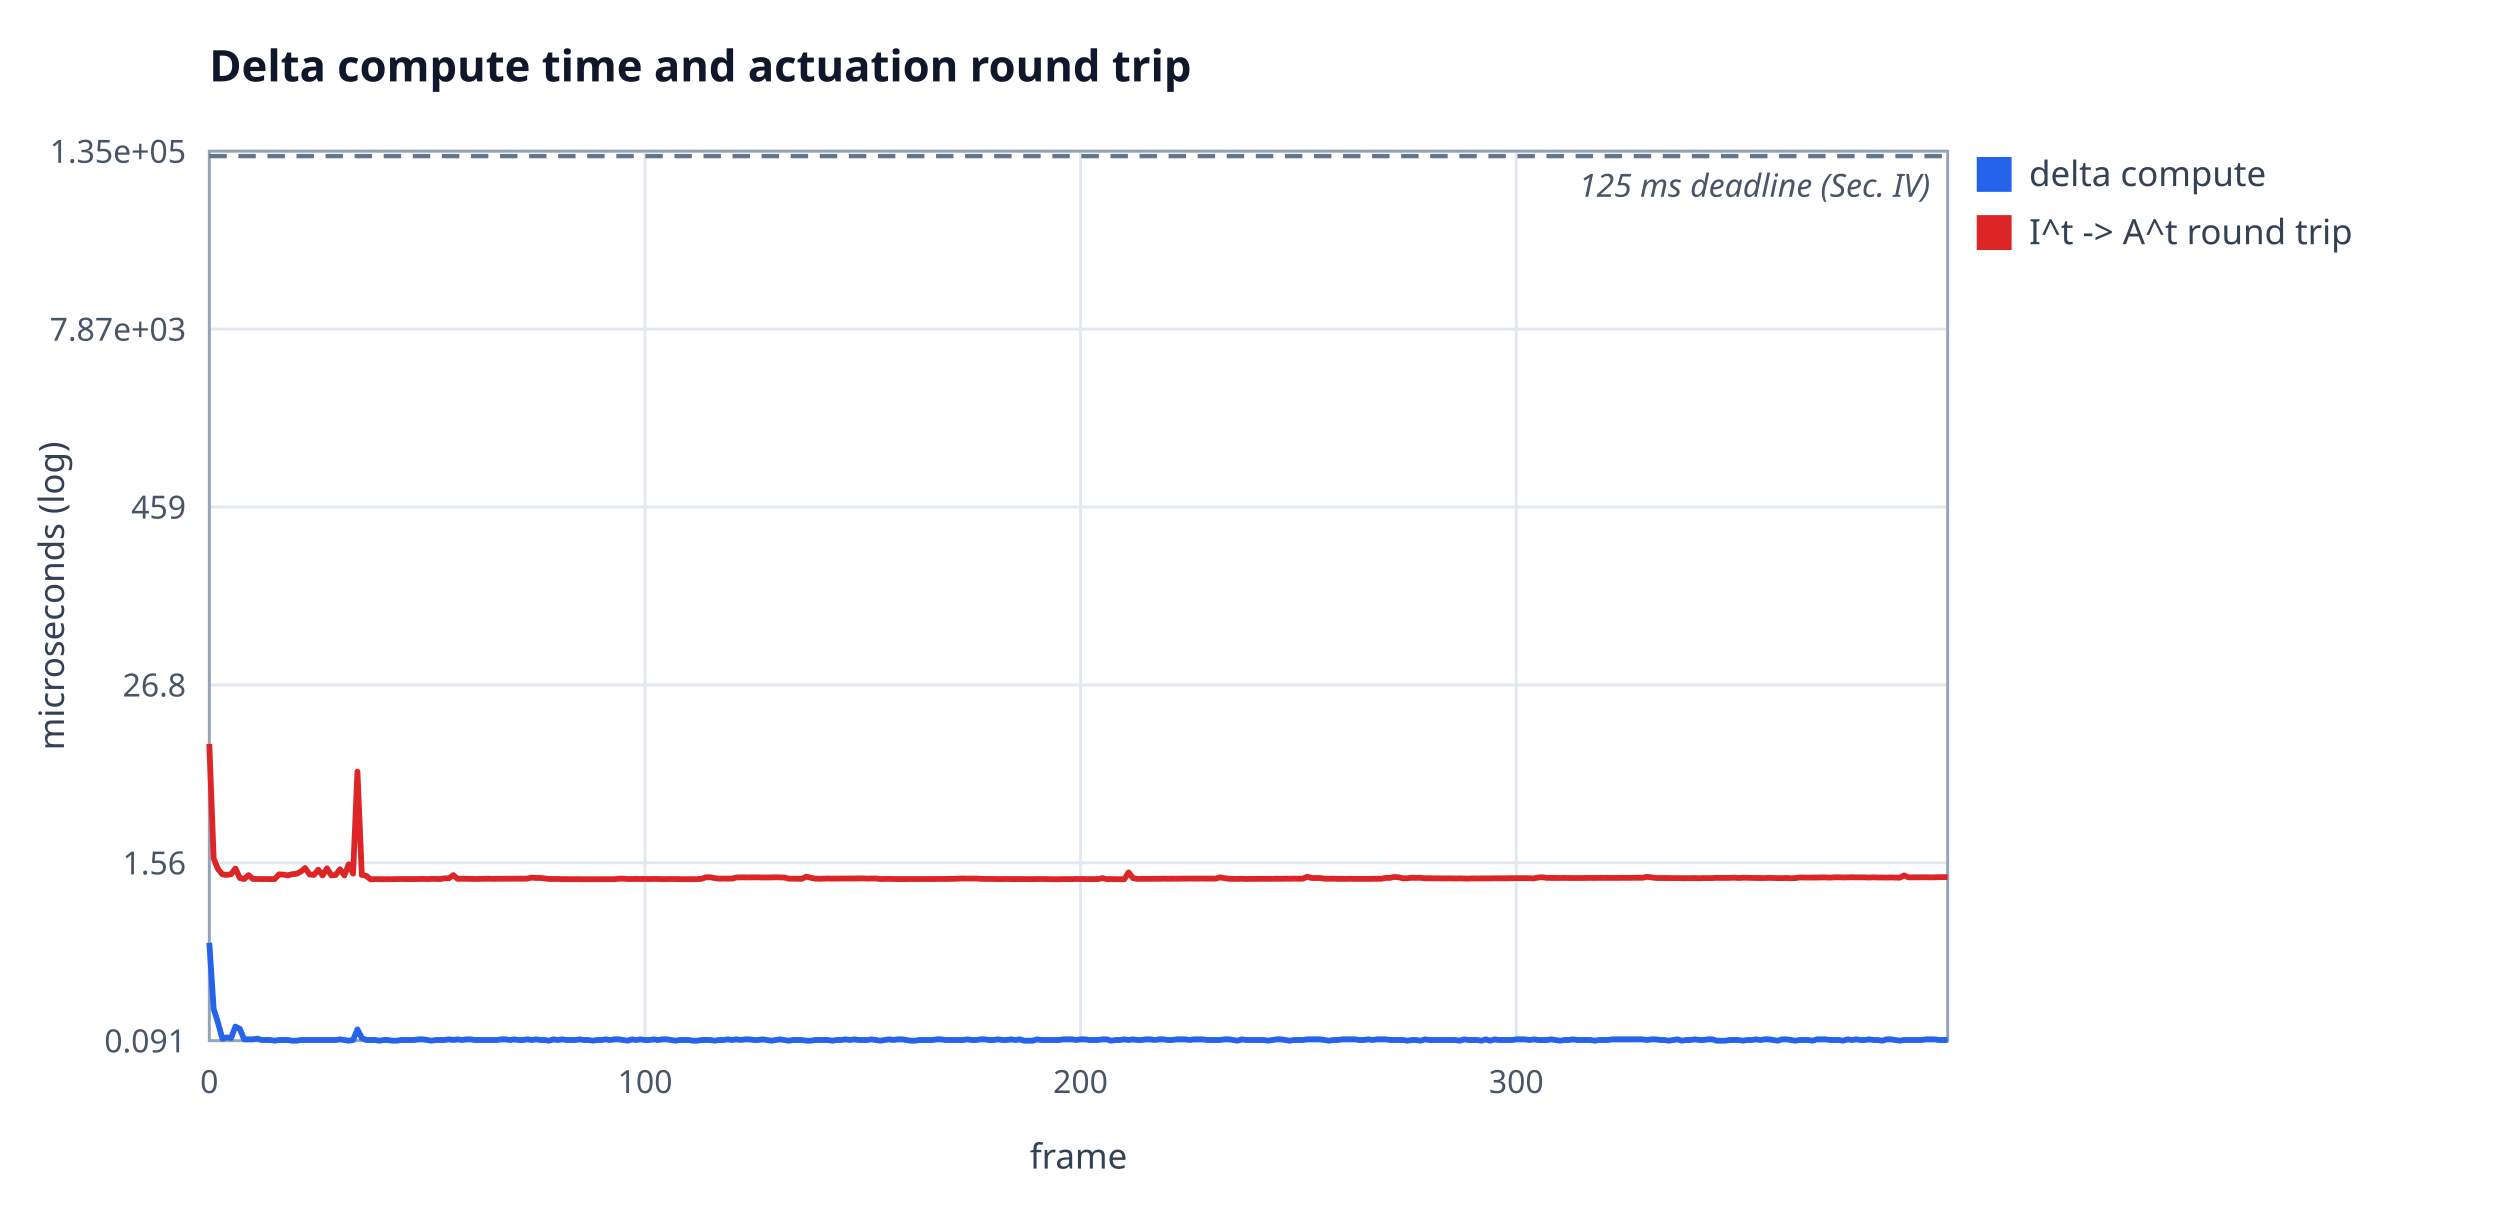
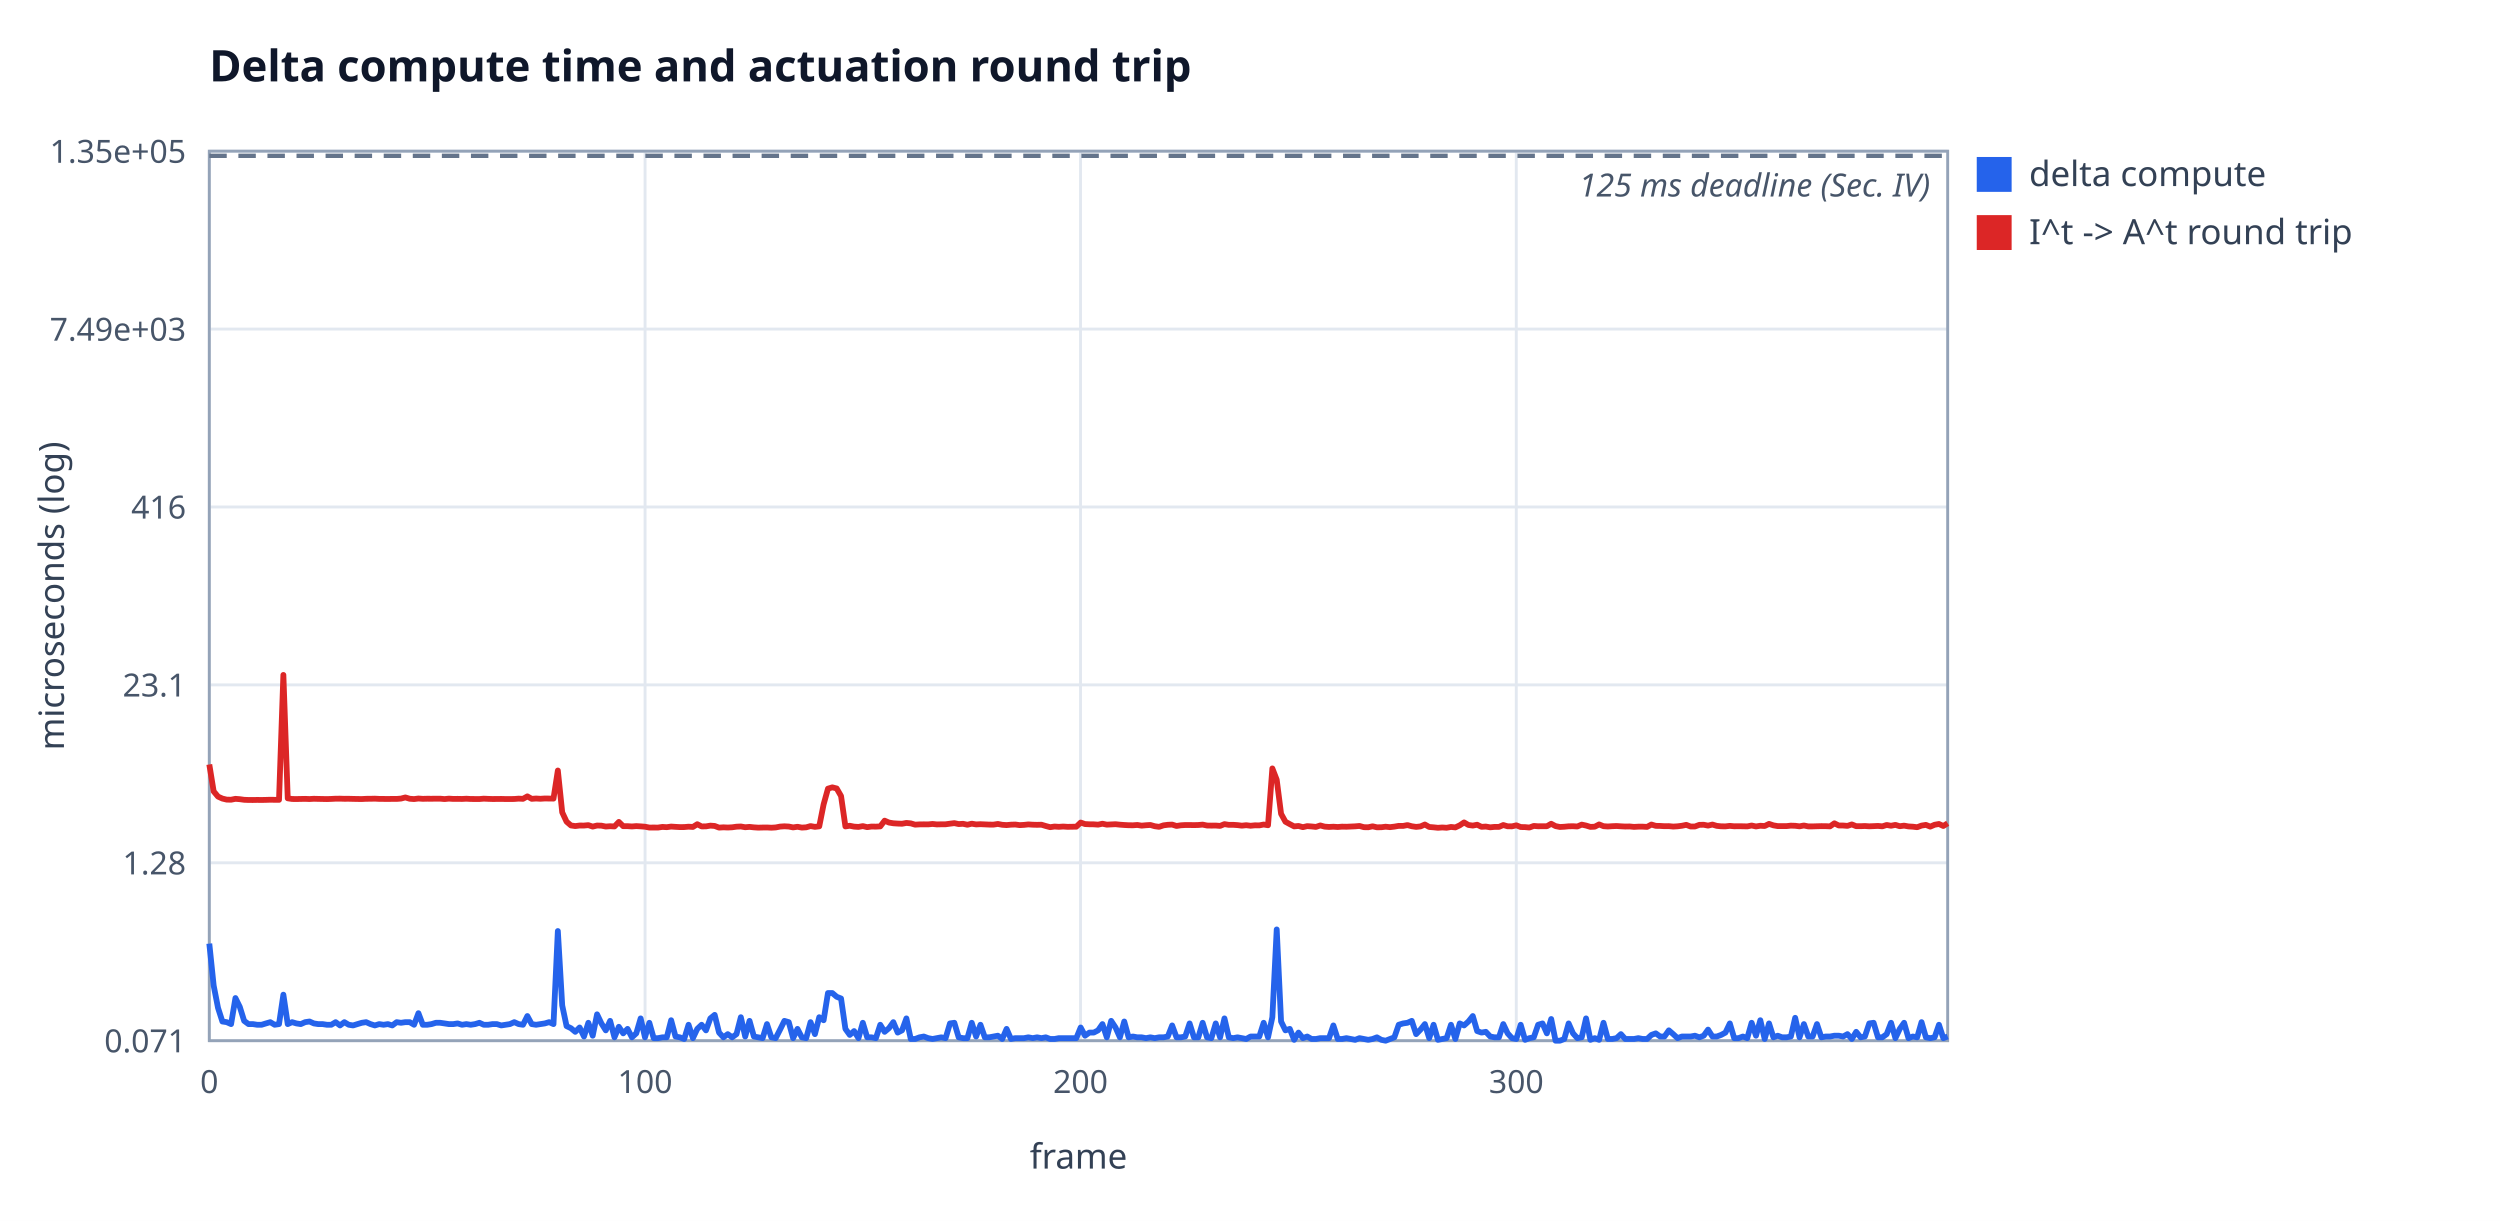
<svg xmlns="http://www.w3.org/2000/svg" viewBox="0 0 860 420" width="860" height="420" role="img" aria-label="Delta compute time and actuation round trip">
  <style>
  .bg{fill:#ffffff}
  .frame{stroke:#94a3b8;stroke-width:1;fill:none}
  .grid{stroke:#e2e8f0;stroke-width:1}
  .tick{fill:#475569;font:11px sans-serif}
  .axis{fill:#334155;font:12px sans-serif}
  .title{fill:#0f172a;font:bold 15px sans-serif}
  .rule{stroke:#64748b;stroke-width:1.5;stroke-dasharray:6 4}
  .rulelab{fill:#475569;font:italic 11px sans-serif}
  .legend{fill:#334155;font:12px sans-serif}
  @media (prefers-color-scheme: dark){
    .bg{fill:#0b1120}
    .frame{stroke:#475569}
    .grid{stroke:#1e293b}
    .tick{fill:#94a3b8}
    .axis{fill:#cbd5e1}
    .title{fill:#f1f5f9}
    .rule{stroke:#94a3b8}
    .rulelab{fill:#94a3b8}
    .legend{fill:#cbd5e1}
  }
</style>
  <rect class="bg" x="0" y="0" width="860" height="420" />
  <text class="title" x="72.0" y="28">Delta compute time and actuation round trip</text>
  <line class="grid" x1="72.0" y1="358.0" x2="670.0" y2="358.0" />
-   <text class="tick" x="64.0" y="362.0" text-anchor="end">0.091</text>
+   <text class="tick" x="64.0" y="362.0" text-anchor="end">0.071</text>
  <line class="grid" x1="72.0" y1="296.8" x2="670.0" y2="296.8" />
-   <text class="tick" x="64.0" y="300.8" text-anchor="end">1.56</text>
+   <text class="tick" x="64.0" y="300.8" text-anchor="end">1.28</text>
  <line class="grid" x1="72.0" y1="235.6" x2="670.0" y2="235.6" />
-   <text class="tick" x="64.0" y="239.6" text-anchor="end">26.8</text>
+   <text class="tick" x="64.0" y="239.6" text-anchor="end">23.1</text>
  <line class="grid" x1="72.0" y1="174.4" x2="670.0" y2="174.4" />
-   <text class="tick" x="64.0" y="178.4" text-anchor="end">459</text>
+   <text class="tick" x="64.0" y="178.4" text-anchor="end">416</text>
  <line class="grid" x1="72.0" y1="113.2" x2="670.0" y2="113.2" />
-   <text class="tick" x="64.0" y="117.2" text-anchor="end">7.87e+03</text>
+   <text class="tick" x="64.0" y="117.2" text-anchor="end">7.49e+03</text>
  <line class="grid" x1="72.0" y1="52.0" x2="670.0" y2="52.0" />
  <text class="tick" x="64.0" y="56.0" text-anchor="end">1.35e+05</text>
  <line class="grid" x1="72.0" y1="52.0" x2="72.0" y2="358.0" />
  <text class="tick" x="72.0" y="376.0" text-anchor="middle">0</text>
  <line class="grid" x1="221.9" y1="52.0" x2="221.9" y2="358.0" />
  <text class="tick" x="221.9" y="376.0" text-anchor="middle">100</text>
  <line class="grid" x1="371.7" y1="52.0" x2="371.7" y2="358.0" />
  <text class="tick" x="371.7" y="376.0" text-anchor="middle">200</text>
  <line class="grid" x1="521.6" y1="52.0" x2="521.6" y2="358.0" />
  <text class="tick" x="521.6" y="376.0" text-anchor="middle">300</text>
  <rect class="frame" x="72.0" y="52.0" width="598.0" height="306.0" />
  <text class="axis" x="371.0" y="402.0" text-anchor="middle">frame</text>
  <text class="axis" x="22.0" y="205.0" text-anchor="middle" transform="rotate(-90 22.0 205.0)">microseconds (log)</text>
-   <line class="rule" x1="72.0" y1="53.7" x2="670.0" y2="53.7" />
-   <text class="rulelab" x="664.0" y="67.7" text-anchor="end">125 ms deadline (Sec. IV)</text>
-   <polyline fill="none" stroke="#2563eb" stroke-width="2" stroke-linejoin="round" points="72.00,324.31 73.50,347.09 75.00,351.86 76.50,357.30 77.99,356.85 79.49,357.07 80.99,353.15 82.49,353.92 83.99,357.53 85.49,357.53 86.99,357.53 88.49,357.30 89.98,357.76 91.48,357.76 92.98,357.76 94.48,358.00 95.98,357.76 97.48,357.76 98.98,357.76 100.48,358.00 101.97,358.00 103.47,357.76 104.97,357.76 106.47,357.76 107.97,357.76 109.47,357.76 110.97,357.76 112.47,357.76 113.96,357.76 115.46,357.76 116.96,357.53 118.46,357.76 119.96,358.00 121.46,357.76 122.96,354.11 124.46,357.07 125.95,357.76 127.45,357.76 128.95,357.76 130.45,358.00 131.95,357.76 133.45,357.76 134.95,358.00 136.45,358.00 137.94,357.76 139.44,357.76 140.94,357.76 142.44,357.76 143.94,357.53 145.44,357.53 146.94,357.76 148.44,358.00 149.93,357.76 151.43,357.76 152.93,357.76 154.43,357.53 155.93,357.76 157.43,357.53 158.93,357.76 160.43,357.53 161.92,357.53 163.42,357.76 164.92,357.76 166.42,357.76 167.92,357.76 169.42,357.76 170.92,357.76 172.42,357.53 173.91,357.53 175.41,357.76 176.91,357.53 178.41,357.76 179.91,357.76 181.41,357.53 182.91,357.76 184.41,357.53 185.90,357.76 187.40,357.76 188.90,358.00 190.40,357.53 191.90,357.76 193.40,357.53 194.90,357.76 196.40,357.76 197.89,357.76 199.39,357.53 200.89,357.76 202.39,357.76 203.89,358.00 205.39,357.76 206.89,357.76 208.39,357.53 209.88,357.76 211.38,357.53 212.88,357.53 214.38,357.76 215.88,358.00 217.38,357.53 218.88,357.76 220.38,357.53 221.87,357.76 223.37,357.76 224.87,357.53 226.37,357.76 227.87,357.53 229.37,357.53 230.87,357.76 232.37,358.00 233.86,357.76 235.36,357.76 236.86,357.76 238.36,358.00 239.86,358.00 241.36,357.76 242.86,357.76 244.36,357.76 245.85,358.00 247.35,357.76 248.85,357.76 250.35,357.53 251.85,357.76 253.35,357.53 254.85,357.76 256.35,357.53 257.84,357.53 259.34,357.76 260.84,357.76 262.34,357.53 263.84,357.76 265.34,358.00 266.84,357.76 268.34,357.53 269.83,357.76 271.33,358.00 272.83,357.76 274.33,357.76 275.83,357.76 277.33,358.00 278.83,358.00 280.33,357.76 281.82,357.76 283.32,357.76 284.82,357.76 286.32,358.00 287.82,357.76 289.32,357.76 290.82,357.53 292.32,357.76 293.81,357.53 295.31,357.76 296.81,357.76 298.31,357.76 299.81,357.53 301.31,357.76 302.81,358.00 304.31,357.76 305.80,357.53 307.30,357.76 308.80,357.53 310.30,357.53 311.80,357.76 313.30,358.00 314.80,358.00 316.30,357.76 317.79,357.76 319.29,357.76 320.79,357.76 322.29,357.53 323.79,357.53 325.29,357.76 326.79,357.76 328.29,357.76 329.78,357.76 331.28,357.76 332.78,357.53 334.28,357.76 335.78,357.76 337.28,357.53 338.78,357.53 340.28,357.76 341.77,357.76 343.27,357.53 344.77,357.76 346.27,357.76 347.77,357.53 349.27,357.76 350.77,357.53 352.27,358.00 353.76,358.00 355.26,358.00 356.76,357.53 358.26,357.76 359.76,357.76 361.26,357.76 362.76,357.76 364.26,357.76 365.75,357.53 367.25,357.53 368.75,357.53 370.25,357.76 371.75,357.53 373.25,357.53 374.75,357.76 376.25,357.76 377.74,357.76 379.24,357.53 380.74,357.53 382.24,358.00 383.74,357.76 385.24,357.76 386.74,357.53 388.24,357.76 389.73,357.53 391.23,357.76 392.73,357.76 394.23,357.53 395.73,357.53 397.23,357.76 398.73,357.53 400.23,357.53 401.72,357.76 403.22,357.76 404.72,357.53 406.22,357.53 407.72,357.53 409.22,357.76 410.72,357.53 412.22,357.53 413.71,357.53 415.21,357.76 416.71,357.76 418.21,357.76 419.71,357.76 421.21,357.53 422.71,357.53 424.21,357.76 425.70,358.00 427.20,357.53 428.70,357.76 430.20,357.76 431.70,357.76 433.20,357.76 434.70,357.76 436.20,358.00 437.69,357.76 439.19,357.53 440.69,357.53 442.19,357.76 443.69,358.00 445.19,357.76 446.69,357.76 448.19,357.76 449.68,357.53 451.18,357.53 452.68,357.53 454.18,357.53 455.68,357.76 457.18,358.00 458.68,357.76 460.18,357.76 461.67,357.53 463.17,357.53 464.67,357.53 466.17,357.53 467.67,357.76 469.17,357.76 470.67,357.53 472.17,357.76 473.66,357.53 475.16,357.53 476.66,357.53 478.16,357.76 479.66,357.76 481.16,357.76 482.66,357.76 484.16,358.00 485.65,357.76 487.15,357.76 488.65,358.00 490.15,357.53 491.65,357.76 493.15,357.76 494.65,357.76 496.15,357.76 497.64,357.76 499.14,357.76 500.64,357.76 502.14,358.00 503.64,357.53 505.14,357.76 506.64,357.76 508.14,357.76 509.63,358.00 511.13,357.53 512.63,358.00 514.13,357.53 515.63,357.76 517.13,357.76 518.63,357.76 520.13,357.76 521.62,357.53 523.12,357.53 524.62,357.53 526.12,357.76 527.62,357.53 529.12,357.76 530.62,357.76 532.12,357.76 533.61,357.53 535.11,357.76 536.61,358.00 538.11,357.76 539.61,357.76 541.11,357.53 542.61,357.76 544.11,357.76 545.60,357.76 547.10,357.76 548.60,358.00 550.10,357.76 551.60,357.76 553.10,357.76 554.60,357.53 556.10,357.53 557.59,357.53 559.09,357.53 560.59,357.53 562.09,357.53 563.59,357.53 565.09,357.53 566.59,357.76 568.09,357.53 569.58,357.53 571.08,357.76 572.58,357.76 574.08,358.00 575.58,357.76 577.08,357.53 578.58,358.00 580.08,357.76 581.57,357.76 583.07,357.53 584.57,357.76 586.07,357.76 587.57,357.53 589.07,357.53 590.57,358.00 592.07,358.00 593.56,358.00 595.06,357.76 596.56,357.76 598.06,357.76 599.56,358.00 601.06,357.76 602.56,357.76 604.06,357.53 605.55,357.76 607.05,357.53 608.55,357.53 610.05,357.76 611.55,358.00 613.05,357.53 614.55,357.53 616.05,357.76 617.54,358.00 619.04,357.76 620.54,357.76 622.04,357.76 623.54,358.00 625.04,357.53 626.54,357.53 628.04,357.53 629.53,357.76 631.03,357.76 632.53,357.76 634.03,358.00 635.53,357.53 637.03,357.76 638.53,357.53 640.03,357.76 641.52,357.76 643.02,357.53 644.52,357.76 646.02,357.76 647.52,358.00 649.02,357.53 650.52,357.53 652.02,357.76 653.51,358.00 655.01,357.76 656.51,357.76 658.01,357.76 659.51,357.76 661.01,357.76 662.51,357.53 664.01,357.53 665.50,357.53 667.00,357.76 668.50,357.76 670.00,357.76 " />
-   <polyline fill="none" stroke="#dc2626" stroke-width="2" stroke-linejoin="round" points="72.00,255.92 73.50,295.32 75.00,298.97 76.50,300.77 77.99,300.97 79.49,300.72 80.99,298.77 82.49,302.03 83.99,302.39 85.49,301.05 86.99,302.35 88.49,302.37 89.98,302.40 91.48,302.39 92.98,302.42 94.48,302.40 95.98,300.78 97.48,300.87 98.98,301.12 100.48,300.73 101.97,300.59 103.47,299.83 104.97,298.61 106.47,300.80 107.97,300.98 109.47,299.19 110.97,301.14 112.47,298.70 113.96,301.12 115.46,301.00 116.96,299.03 118.46,301.15 119.96,297.34 121.46,300.52 122.96,265.45 124.46,300.97 125.95,301.25 127.45,302.48 128.95,302.42 130.45,302.44 131.95,302.46 133.45,302.42 134.95,302.44 136.45,302.40 137.94,302.39 139.44,302.40 140.94,302.40 142.44,302.40 143.94,302.37 145.44,302.35 146.94,302.40 148.44,302.35 149.93,302.35 151.43,302.40 152.93,302.14 154.43,302.14 155.93,301.05 157.43,302.30 158.93,302.30 160.43,302.30 161.92,302.33 163.42,302.37 164.92,302.35 166.42,302.30 167.92,302.28 169.42,302.33 170.92,302.30 172.42,302.30 173.91,302.28 175.41,302.28 176.91,302.28 178.41,302.26 179.91,302.26 181.41,302.24 182.91,301.87 184.41,302.03 185.90,302.00 187.40,302.19 188.90,302.37 190.40,302.37 191.90,302.37 193.40,302.42 194.90,302.42 196.40,302.44 197.89,302.44 199.39,302.44 200.89,302.46 202.39,302.46 203.89,302.44 205.39,302.46 206.89,302.44 208.39,302.44 209.88,302.44 211.38,302.44 212.88,302.26 214.38,302.26 215.88,302.39 217.38,302.39 218.88,302.35 220.38,302.37 221.87,302.37 223.37,302.39 224.87,302.35 226.37,302.37 227.87,302.42 229.37,302.40 230.87,302.39 232.37,302.40 233.86,302.42 235.36,302.44 236.86,302.42 238.36,302.44 239.86,302.44 241.36,302.30 242.86,301.79 244.36,301.79 245.85,302.07 247.35,302.26 248.85,302.23 250.35,302.24 251.85,302.23 253.35,301.84 254.85,301.82 256.35,301.82 257.84,301.84 259.34,301.80 260.84,301.82 262.34,301.86 263.84,301.84 265.34,301.84 266.84,301.79 268.34,301.84 269.83,301.86 271.33,302.26 272.83,302.28 274.33,302.28 275.83,302.32 277.33,301.55 278.83,301.94 280.33,302.24 281.82,302.30 283.32,302.26 284.82,302.21 286.32,302.24 287.82,302.23 289.32,302.21 290.82,302.21 292.32,302.19 293.81,302.21 295.31,302.17 296.81,302.16 298.31,302.23 299.81,302.21 301.31,302.19 302.81,302.39 304.31,302.35 305.80,302.35 307.30,302.37 308.80,302.40 310.30,302.40 311.80,302.40 313.30,302.39 314.80,302.40 316.30,302.39 317.79,302.39 319.29,302.39 320.79,302.40 322.29,302.37 323.79,302.37 325.29,302.37 326.79,302.33 328.29,302.32 329.78,302.23 331.28,302.19 332.78,302.23 334.28,302.23 335.78,302.21 337.28,302.32 338.78,302.35 340.28,302.37 341.77,302.37 343.27,302.40 344.77,302.40 346.27,302.37 347.77,302.40 349.27,302.40 350.77,302.40 352.27,302.40 353.76,302.42 355.26,302.42 356.76,302.39 358.26,302.39 359.76,302.40 361.26,302.44 362.76,302.46 364.26,302.46 365.75,302.40 367.25,302.42 368.75,302.42 370.25,302.37 371.75,302.39 373.25,302.40 374.75,302.42 376.25,302.42 377.74,302.40 379.24,302.07 380.74,302.42 382.24,302.39 383.74,302.44 385.24,302.44 386.74,302.48 388.24,300.11 389.73,302.05 391.23,302.35 392.73,302.32 394.23,302.32 395.73,302.32 397.23,302.30 398.73,302.30 400.23,302.26 401.72,302.30 403.22,302.26 404.72,302.28 406.22,302.26 407.72,302.24 409.22,302.23 410.72,302.24 412.22,302.24 413.71,302.23 415.21,302.24 416.71,302.24 418.21,302.24 419.71,301.80 421.21,302.08 422.71,302.30 424.21,302.33 425.70,302.35 427.20,302.30 428.70,302.37 430.20,302.33 431.70,302.35 433.20,302.32 434.70,302.32 436.20,302.32 437.69,302.32 439.19,302.28 440.69,302.30 442.19,302.28 443.69,302.28 445.19,302.24 446.69,302.28 448.19,302.24 449.68,301.60 451.18,302.03 452.68,302.05 454.18,302.05 455.68,302.28 457.18,302.30 458.68,302.26 460.18,302.33 461.67,302.33 463.17,302.33 464.67,302.30 466.17,302.35 467.67,302.35 469.17,302.35 470.67,302.33 472.17,302.32 473.66,302.28 475.16,302.30 476.66,302.00 478.16,301.98 479.66,301.67 481.16,301.79 482.66,302.16 484.16,302.10 485.65,301.94 487.15,301.98 488.65,301.96 490.15,302.14 491.65,302.10 493.15,302.16 494.65,302.14 496.15,302.16 497.64,302.17 499.14,302.16 500.64,302.19 502.14,302.16 503.64,302.21 505.14,302.23 506.64,302.16 508.14,302.19 509.63,302.16 511.13,302.16 512.63,302.16 514.13,302.14 515.63,302.14 517.13,302.14 518.63,302.12 520.13,302.12 521.62,302.08 523.12,302.08 524.62,302.08 526.12,302.12 527.62,302.16 529.12,301.87 530.62,301.77 532.12,302.00 533.61,302.01 535.11,302.01 536.61,302.03 538.11,302.00 539.61,302.03 541.11,302.03 542.61,302.05 544.11,302.05 545.60,302.01 547.10,302.00 548.60,302.01 550.10,301.98 551.60,302.00 553.10,301.98 554.60,302.00 556.10,302.00 557.59,301.98 559.09,301.98 560.59,301.98 562.09,301.96 563.59,301.94 565.09,301.94 566.59,301.63 568.09,301.82 569.58,302.01 571.08,302.05 572.58,302.03 574.08,302.03 575.58,302.07 577.08,302.07 578.58,302.10 580.08,302.10 581.57,302.08 583.07,302.07 584.57,302.12 586.07,302.05 587.57,302.08 589.07,302.05 590.57,301.98 592.07,302.00 593.56,302.01 595.06,301.98 596.56,301.93 598.06,302.03 599.56,301.96 601.06,301.96 602.56,302.00 604.06,302.03 605.55,302.03 607.05,302.05 608.55,301.98 610.05,302.03 611.55,302.07 613.05,302.07 614.55,302.03 616.05,302.12 617.54,302.07 619.04,301.86 620.54,301.87 622.04,301.89 623.54,301.87 625.04,301.87 626.54,301.82 628.04,301.84 629.53,301.91 631.03,301.79 632.53,301.79 634.03,301.84 635.53,301.82 637.03,301.77 638.53,301.82 640.03,301.82 641.52,301.82 643.02,301.87 644.52,301.80 646.02,301.86 647.52,301.86 649.02,301.89 650.52,301.84 652.02,301.89 653.51,301.93 655.01,301.15 656.51,301.82 658.01,301.80 659.51,301.79 661.01,301.80 662.51,301.77 664.01,301.82 665.50,301.79 667.00,301.74 668.50,301.72 670.00,301.75 " />
+   <line class="rule" x1="72.0" y1="53.6" x2="670.0" y2="53.6" />
+   <text class="rulelab" x="664.0" y="67.6" text-anchor="end">125 ms deadline (Sec. IV)</text>
+   <polyline fill="none" stroke="#2563eb" stroke-width="2" stroke-linejoin="round" points="72.00,324.60 73.50,339.03 75.00,346.72 76.50,351.40 77.99,351.62 79.49,352.29 80.99,343.33 82.49,346.37 83.99,351.18 85.49,352.29 86.99,352.29 88.49,352.52 89.98,352.52 91.48,352.06 92.98,351.62 94.48,352.52 95.98,352.29 97.48,342.17 98.98,352.29 100.48,351.62 101.97,352.06 103.47,352.29 104.97,351.62 106.47,351.40 107.97,352.06 109.47,352.29 110.97,352.29 112.47,352.52 113.96,352.52 115.46,351.62 116.96,352.75 118.46,351.62 119.96,352.52 121.46,352.75 122.96,352.29 124.46,351.84 125.95,351.62 127.45,352.29 128.95,352.75 130.45,352.29 131.95,352.52 133.45,352.29 134.95,352.75 136.45,351.62 137.94,351.84 139.44,351.62 140.94,351.62 142.44,352.52 143.94,348.54 145.44,352.52 146.94,352.52 148.44,352.29 149.93,351.84 151.43,351.84 152.93,352.06 154.43,352.29 155.93,352.29 157.43,352.06 158.93,352.52 160.43,352.29 161.92,352.52 163.42,352.29 164.92,351.84 166.42,352.52 167.92,352.52 169.42,352.29 170.92,352.29 172.42,352.75 173.91,352.52 175.41,352.29 176.91,351.62 178.41,352.29 179.91,352.52 181.41,349.52 182.91,352.29 184.41,352.52 185.90,352.29 187.40,352.06 188.90,351.62 190.40,352.29 191.90,320.28 193.40,345.86 194.90,352.98 196.40,353.70 197.89,354.95 199.39,353.46 200.89,356.56 202.39,351.84 203.89,356.28 205.39,348.93 206.89,352.06 208.39,354.44 209.88,351.18 211.38,356.84 212.88,353.22 214.38,355.47 215.88,353.94 217.38,356.84 218.88,355.47 220.38,350.33 221.87,356.84 223.37,351.84 224.87,357.12 226.37,357.12 227.87,356.84 229.37,356.84 230.87,350.96 232.37,356.56 233.86,356.84 235.36,357.41 236.86,352.52 238.36,357.12 239.86,353.94 241.36,352.52 242.86,354.44 244.36,350.33 245.85,349.12 247.35,355.21 248.85,356.84 250.35,355.74 251.85,356.84 253.35,355.74 254.85,349.92 256.35,356.56 257.84,351.18 259.34,356.56 260.84,356.84 262.34,357.12 263.84,352.29 265.34,356.84 266.84,357.12 268.34,354.19 269.83,351.18 271.33,351.62 272.83,357.12 274.33,353.94 275.83,356.84 277.33,357.12 278.83,351.62 280.33,355.74 281.82,349.92 283.32,350.96 284.82,341.61 286.32,341.61 287.82,342.89 289.32,343.48 290.82,353.94 292.32,356.01 293.81,354.69 295.31,357.12 296.81,351.84 298.31,356.84 299.81,356.84 301.31,357.12 302.81,352.52 304.31,354.95 305.80,353.70 307.30,351.62 308.80,355.21 310.30,354.44 311.80,350.33 313.30,357.41 314.80,357.41 316.30,356.84 317.79,356.56 319.29,357.12 320.79,357.41 322.29,357.12 323.79,356.84 325.29,357.12 326.79,352.06 328.29,351.84 329.78,356.84 331.28,357.12 332.78,357.12 334.28,351.84 335.78,356.56 337.28,352.52 338.78,356.84 340.28,356.84 341.77,356.56 343.27,356.28 344.77,357.41 346.27,353.94 347.77,357.41 349.27,357.12 350.77,357.12 352.27,357.12 353.76,356.84 355.26,357.12 356.76,356.84 358.26,357.12 359.76,356.84 361.26,357.41 362.76,357.41 364.26,357.12 365.75,357.12 367.25,357.12 368.75,357.12 370.25,357.12 371.75,353.46 373.25,356.28 374.75,355.21 376.25,355.21 377.74,354.44 379.24,352.29 380.74,356.84 382.24,351.18 383.74,353.46 385.24,356.84 386.74,351.40 388.24,356.84 389.73,356.56 391.23,356.84 392.73,356.84 394.23,357.12 395.73,356.84 397.23,357.12 398.73,356.84 400.23,356.84 401.72,356.56 403.22,352.75 404.72,356.84 406.22,356.84 407.72,356.56 409.22,352.06 410.72,356.84 412.22,356.84 413.71,351.84 415.21,356.84 416.71,357.12 418.21,352.06 419.71,356.84 421.21,350.33 422.71,356.84 424.21,357.12 425.70,356.84 427.20,357.12 428.70,357.41 430.20,356.56 431.70,356.56 433.20,356.56 434.70,351.84 436.20,356.84 437.69,349.92 439.19,319.73 440.69,351.40 442.19,354.44 443.69,353.94 445.19,357.70 446.69,355.21 448.19,357.12 449.68,356.56 451.18,357.41 452.68,357.41 454.18,357.12 455.68,357.12 457.18,357.12 458.68,352.75 460.18,357.41 461.67,357.41 463.17,357.12 464.67,357.41 466.17,357.70 467.67,357.12 469.17,357.41 470.67,357.70 472.17,357.41 473.66,356.84 475.16,357.70 476.66,358.00 478.16,357.41 479.66,356.84 481.16,352.52 482.66,352.06 484.16,351.84 485.65,351.18 487.15,355.74 488.65,354.19 490.15,352.29 491.65,357.12 493.15,352.52 494.65,357.70 496.15,357.41 497.64,357.12 499.14,352.52 500.64,357.41 502.14,352.06 503.64,352.75 505.14,351.40 506.64,349.52 508.14,354.69 509.63,355.21 511.13,354.95 512.63,356.56 514.13,356.84 515.63,356.84 517.13,352.29 518.63,355.47 520.13,357.12 521.62,357.41 523.12,352.52 524.62,357.70 526.12,357.12 527.62,356.84 529.12,352.52 530.62,352.06 532.12,355.47 533.61,350.54 535.11,358.00 536.61,358.00 538.11,357.41 539.61,352.06 541.11,355.47 542.61,357.12 544.11,356.84 545.60,350.33 547.10,357.70 548.60,357.12 550.10,357.70 551.60,351.84 553.10,357.41 554.60,357.41 556.10,357.12 557.59,355.74 559.09,357.41 560.59,357.41 562.09,357.41 563.59,357.12 565.09,357.41 566.59,357.41 568.09,356.01 569.58,355.47 571.08,356.56 572.58,356.56 574.08,354.44 575.58,355.74 577.08,357.12 578.58,356.56 580.08,356.56 581.57,356.56 583.07,356.28 584.57,356.84 586.07,356.28 587.57,354.19 589.07,356.56 590.57,356.56 592.07,356.01 593.56,355.21 595.06,352.06 596.56,357.12 598.06,357.12 599.56,356.56 601.06,357.12 602.56,351.84 604.06,356.28 605.55,350.96 607.05,357.41 608.55,352.06 610.05,356.84 611.55,356.28 613.05,356.84 614.55,356.84 616.05,356.56 617.54,350.13 619.04,356.84 620.54,352.29 622.04,356.56 623.54,356.56 625.04,352.29 626.54,356.84 628.04,356.56 629.53,356.56 631.03,356.28 632.53,356.28 634.03,356.56 635.53,355.74 637.03,357.41 638.53,354.95 640.03,356.84 641.52,356.56 643.02,352.06 644.52,351.84 646.02,356.84 647.52,356.84 649.02,355.74 650.52,351.84 652.02,357.12 653.51,353.94 655.01,351.84 656.51,357.12 658.01,356.56 659.51,356.84 661.01,351.62 662.51,356.84 664.01,357.12 665.50,356.84 667.00,352.52 668.50,357.12 670.00,356.56 " />
+   <polyline fill="none" stroke="#dc2626" stroke-width="2" stroke-linejoin="round" points="72.00,262.98 73.50,272.23 75.00,274.03 76.50,274.71 77.99,275.07 79.49,275.10 80.99,274.80 82.49,274.92 83.99,275.13 85.49,275.19 86.99,275.20 88.49,275.17 89.98,275.19 91.48,275.16 92.98,275.11 94.48,275.14 95.98,275.15 97.48,232.18 98.98,274.62 100.48,274.85 101.97,274.87 103.47,274.84 104.97,274.81 106.47,274.87 107.97,274.78 109.47,274.82 110.97,274.85 112.47,274.88 113.96,274.83 115.46,274.75 116.96,274.74 118.46,274.79 119.96,274.78 121.46,274.82 122.96,274.85 124.46,274.87 125.95,274.79 127.45,274.78 128.95,274.74 130.45,274.82 131.95,274.83 133.45,274.85 134.95,274.82 136.45,274.83 137.94,274.71 139.44,274.32 140.94,274.77 142.44,274.88 143.94,274.69 145.44,274.80 146.94,274.76 148.44,274.77 149.93,274.75 151.43,274.75 152.93,274.88 154.43,274.73 155.93,274.83 157.43,274.81 158.93,274.84 160.43,274.76 161.92,274.85 163.42,274.86 164.92,274.87 166.42,274.74 167.92,274.81 169.42,274.86 170.92,274.85 172.42,274.83 173.91,274.87 175.41,274.87 176.91,274.85 178.41,274.73 179.91,274.80 181.41,273.95 182.91,274.80 184.41,274.69 185.90,274.78 187.40,274.68 188.90,274.70 190.40,274.72 191.90,265.06 193.40,279.45 194.90,282.66 196.40,283.95 197.89,284.17 199.39,283.98 200.89,283.99 202.39,283.85 203.89,284.35 205.39,283.98 206.89,284.03 208.39,284.33 209.88,284.22 211.38,284.30 212.88,282.74 214.38,284.21 215.88,284.20 217.38,284.30 218.88,284.18 220.38,284.27 221.87,284.39 223.37,284.68 224.87,284.67 226.37,284.68 227.87,284.46 229.37,284.55 230.87,284.34 232.37,284.44 233.86,284.52 235.36,284.51 236.86,284.38 238.36,284.47 239.86,283.53 241.36,284.29 242.86,284.27 244.36,284.02 245.85,284.13 247.35,284.70 248.85,284.60 250.35,284.67 251.85,284.59 253.35,284.38 254.85,284.31 256.35,284.57 257.84,284.45 259.34,284.61 260.84,284.71 262.34,284.67 263.84,284.65 265.34,284.73 266.84,284.64 268.34,284.35 269.83,284.25 271.33,284.33 272.83,284.63 274.33,284.41 275.83,284.69 277.33,284.60 278.83,284.17 280.33,284.44 281.82,284.26 283.32,276.72 284.82,271.30 286.32,270.85 287.82,271.23 289.32,273.84 290.82,284.29 292.32,284.06 293.81,284.36 295.31,284.46 296.81,284.18 298.31,284.54 299.81,284.33 301.31,284.36 302.81,284.28 304.31,282.31 305.80,282.96 307.30,283.21 308.80,283.31 310.30,283.37 311.80,283.09 313.30,283.24 314.80,283.68 316.30,283.59 317.79,283.57 319.29,283.59 320.79,283.44 322.29,283.60 323.79,283.56 325.29,283.55 326.79,283.35 328.29,283.16 329.78,283.48 331.28,283.39 332.78,283.71 334.28,283.35 335.78,283.60 337.28,283.52 338.78,283.59 340.28,283.66 341.77,283.67 343.27,283.44 344.77,283.73 346.27,283.83 347.77,283.69 349.27,283.64 350.77,283.84 352.27,283.76 353.76,283.60 355.26,283.70 356.76,283.74 358.26,283.70 359.76,284.15 361.26,284.55 362.76,284.33 364.26,284.43 365.75,284.33 367.25,284.43 368.75,284.40 370.25,284.38 371.75,282.96 373.25,283.48 374.75,283.55 376.25,283.57 377.74,283.68 379.24,283.36 380.74,283.68 382.24,283.60 383.74,283.53 385.24,283.69 386.74,283.80 388.24,283.88 389.73,283.90 391.23,283.79 392.73,284.02 394.23,283.88 395.73,283.79 397.23,284.22 398.73,284.43 400.23,283.92 401.72,283.73 403.22,283.66 404.72,284.13 406.22,283.90 407.72,283.81 409.22,283.81 410.72,283.84 412.22,283.80 413.71,283.67 415.21,283.98 416.71,284.01 418.21,283.99 419.71,284.11 421.21,283.50 422.71,283.75 424.21,283.74 425.70,283.84 427.20,284.03 428.70,283.87 430.20,284.06 431.70,283.91 433.20,283.93 434.70,283.64 436.20,283.88 437.69,264.34 439.19,268.23 440.69,279.95 442.19,282.68 443.69,283.50 445.19,284.28 446.69,284.13 448.19,284.55 449.68,284.19 451.18,284.30 452.68,284.46 454.18,283.95 455.68,284.36 457.18,284.47 458.68,284.39 460.18,284.49 461.67,284.37 463.17,284.40 464.67,284.33 466.17,284.26 467.67,284.13 469.17,284.55 470.67,284.58 472.17,284.25 473.66,284.59 475.16,284.57 476.66,284.39 478.16,284.54 479.66,284.36 481.16,284.10 482.66,284.12 484.16,283.83 485.65,284.23 487.15,284.45 488.65,284.29 490.15,283.63 491.65,284.48 493.15,284.60 494.65,284.76 496.15,284.65 497.64,284.75 499.14,284.47 500.64,284.63 502.14,283.92 503.64,282.91 505.14,283.79 506.64,284.00 508.14,283.71 509.63,284.43 511.13,284.34 512.63,284.60 514.13,284.45 515.63,284.46 517.13,283.81 518.63,284.25 520.13,284.26 521.62,283.91 523.12,284.50 524.62,284.53 526.12,284.67 527.62,284.12 529.12,284.24 530.62,284.22 532.12,284.23 533.61,283.38 535.11,284.18 536.61,284.48 538.11,284.40 539.61,284.25 541.11,284.22 542.61,284.31 544.11,283.67 545.60,283.99 547.10,284.45 548.60,284.38 550.10,283.60 551.60,284.21 553.10,284.31 554.60,284.21 556.10,284.15 557.59,284.25 559.09,284.33 560.59,284.30 562.09,284.45 563.59,284.37 565.09,284.37 566.59,284.45 568.09,283.64 569.58,284.09 571.08,284.12 572.58,284.21 574.08,284.19 575.58,284.34 577.08,284.25 578.58,284.06 580.08,283.75 581.57,284.32 583.07,284.31 584.57,283.75 586.07,283.72 587.57,284.01 589.07,283.65 590.57,284.10 592.07,284.25 593.56,284.27 595.06,284.10 596.56,284.24 598.06,284.22 599.56,284.24 601.06,284.28 602.56,283.98 604.06,284.30 605.55,284.06 607.05,284.15 608.55,283.42 610.05,283.92 611.55,284.18 613.05,284.17 614.55,284.18 616.05,284.02 617.54,284.07 619.04,284.26 620.54,283.97 622.04,284.28 623.54,284.28 625.04,284.23 626.54,284.19 628.04,284.20 629.53,284.27 631.03,283.22 632.53,283.97 634.03,283.98 635.53,284.10 637.03,283.60 638.53,284.21 640.03,284.21 641.52,284.15 643.02,284.25 644.52,284.19 646.02,284.12 647.52,284.26 649.02,283.79 650.52,284.06 652.02,283.76 653.51,284.22 655.01,284.02 656.51,284.29 658.01,284.38 659.51,284.56 661.01,284.00 662.51,283.76 664.01,284.36 665.50,283.72 667.00,283.45 668.50,284.14 670.00,283.21 " />
  <rect x="680.0" y="54.0" width="12" height="12" fill="#2563eb" />
  <text class="legend" x="698.0" y="64.0">delta compute</text>
  <rect x="680.0" y="74.0" width="12" height="12" fill="#dc2626" />
  <text class="legend" x="698.0" y="84.0">I^t -&gt; A^t round trip</text>
</svg>
